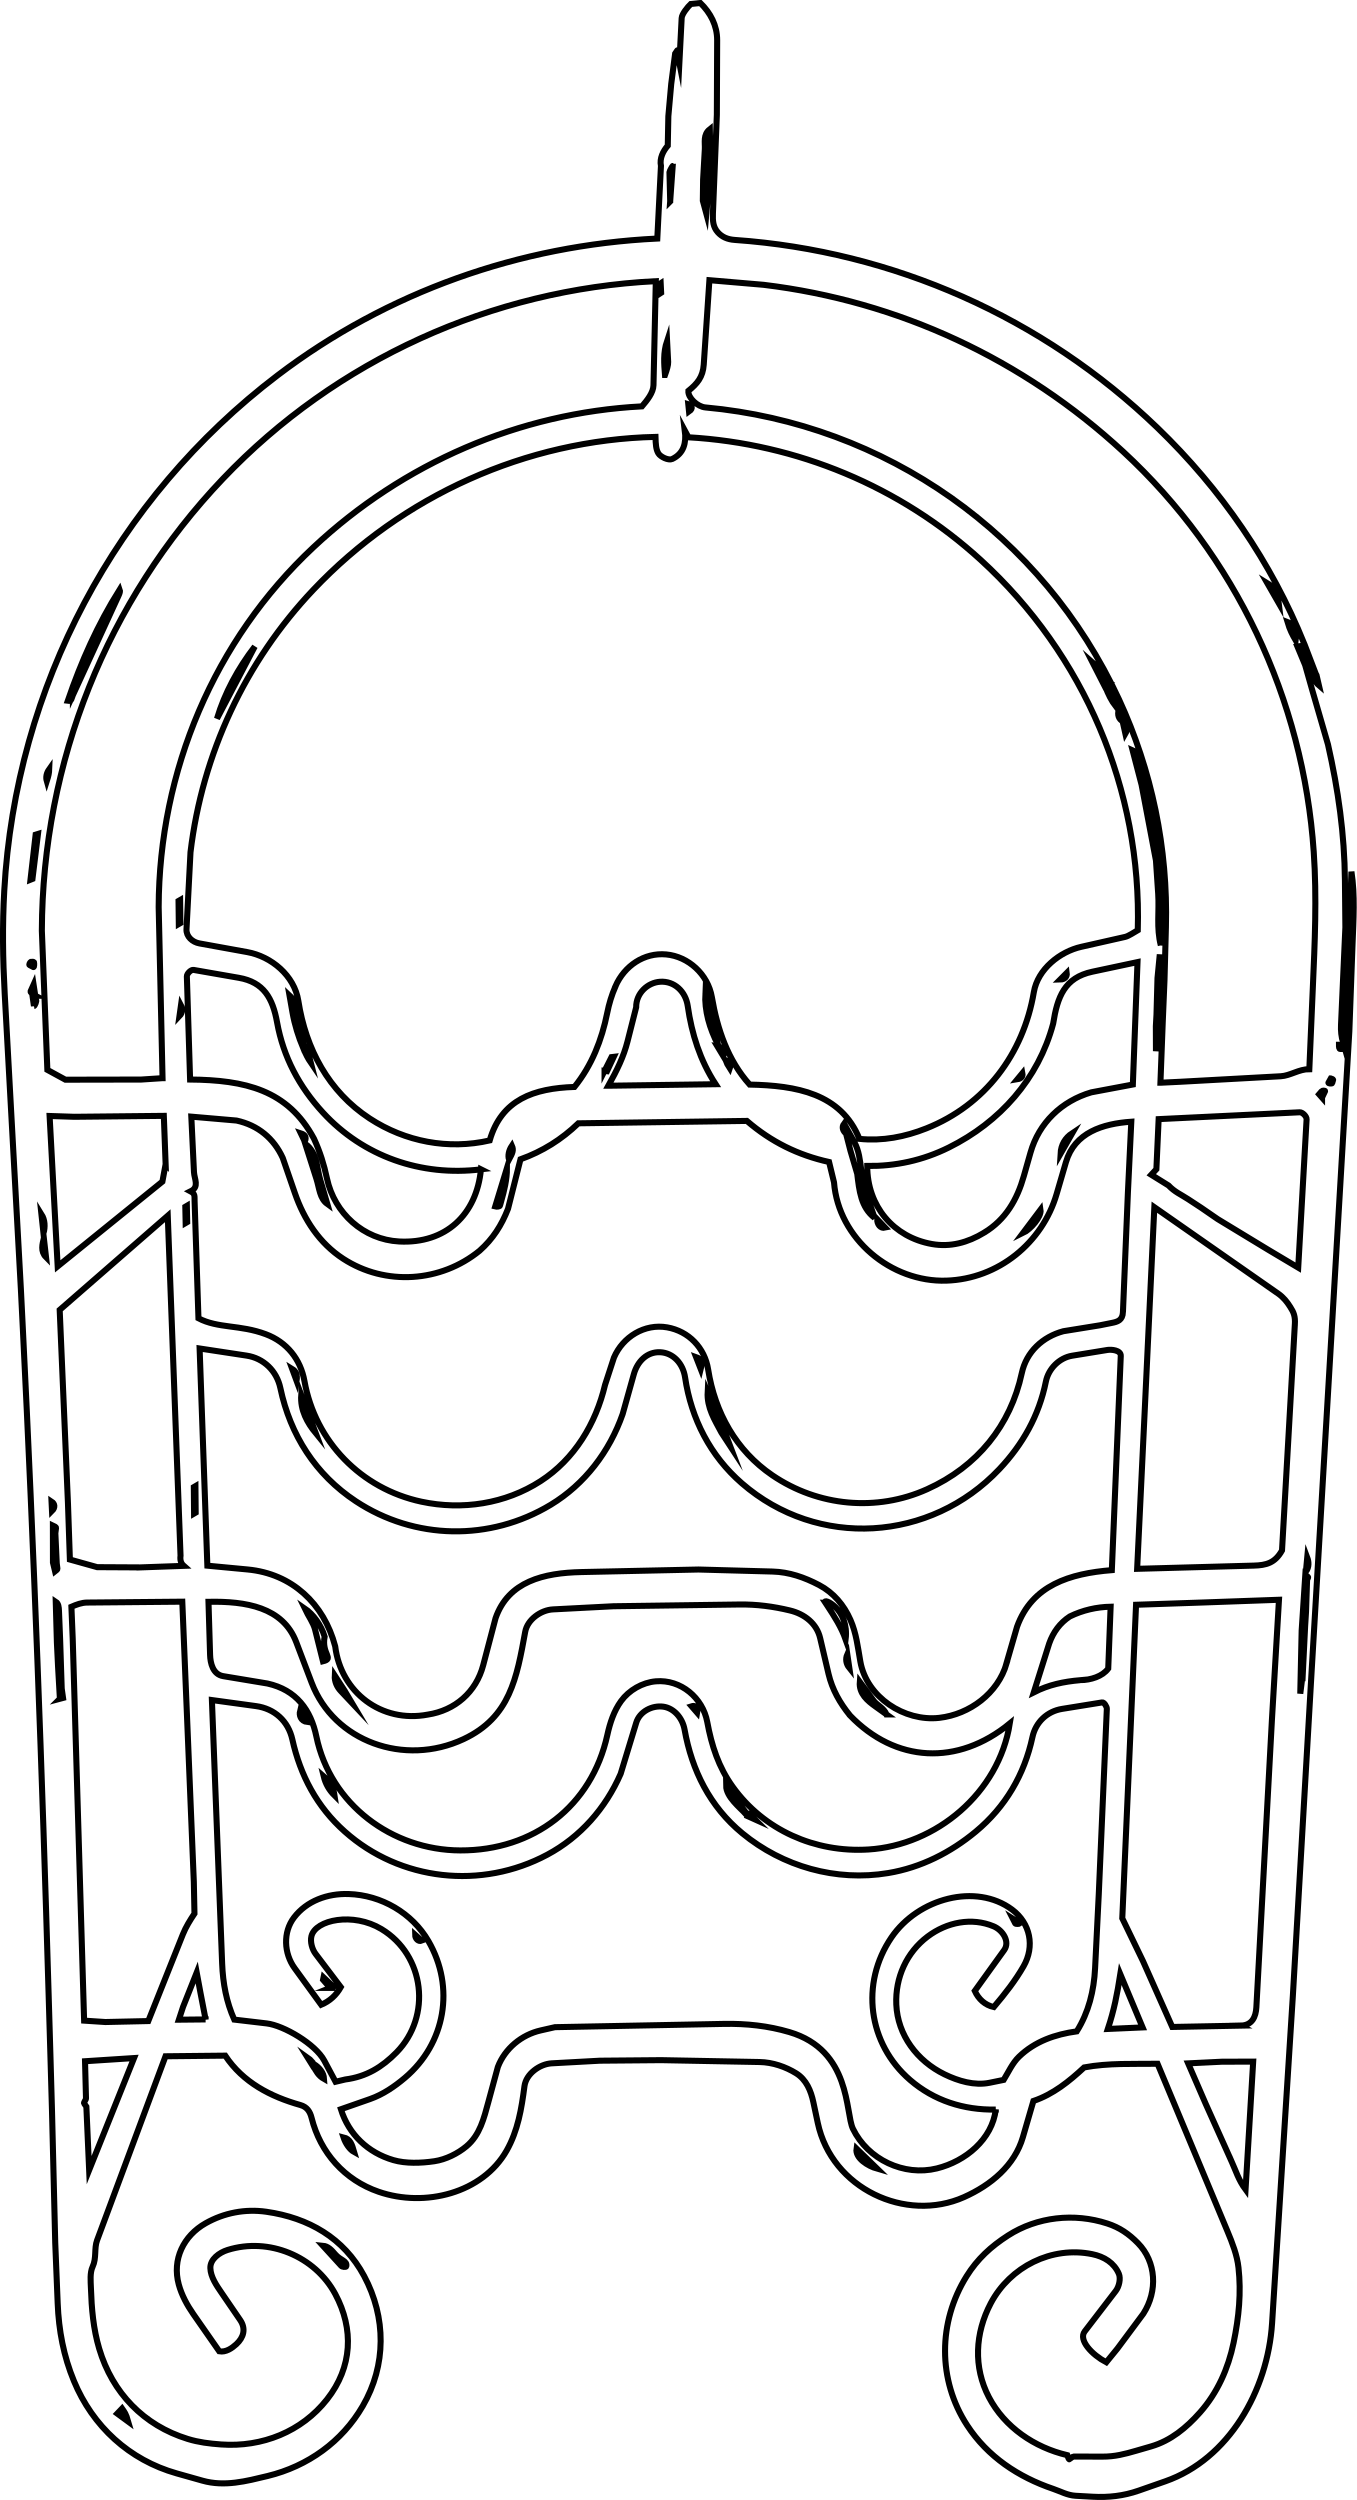
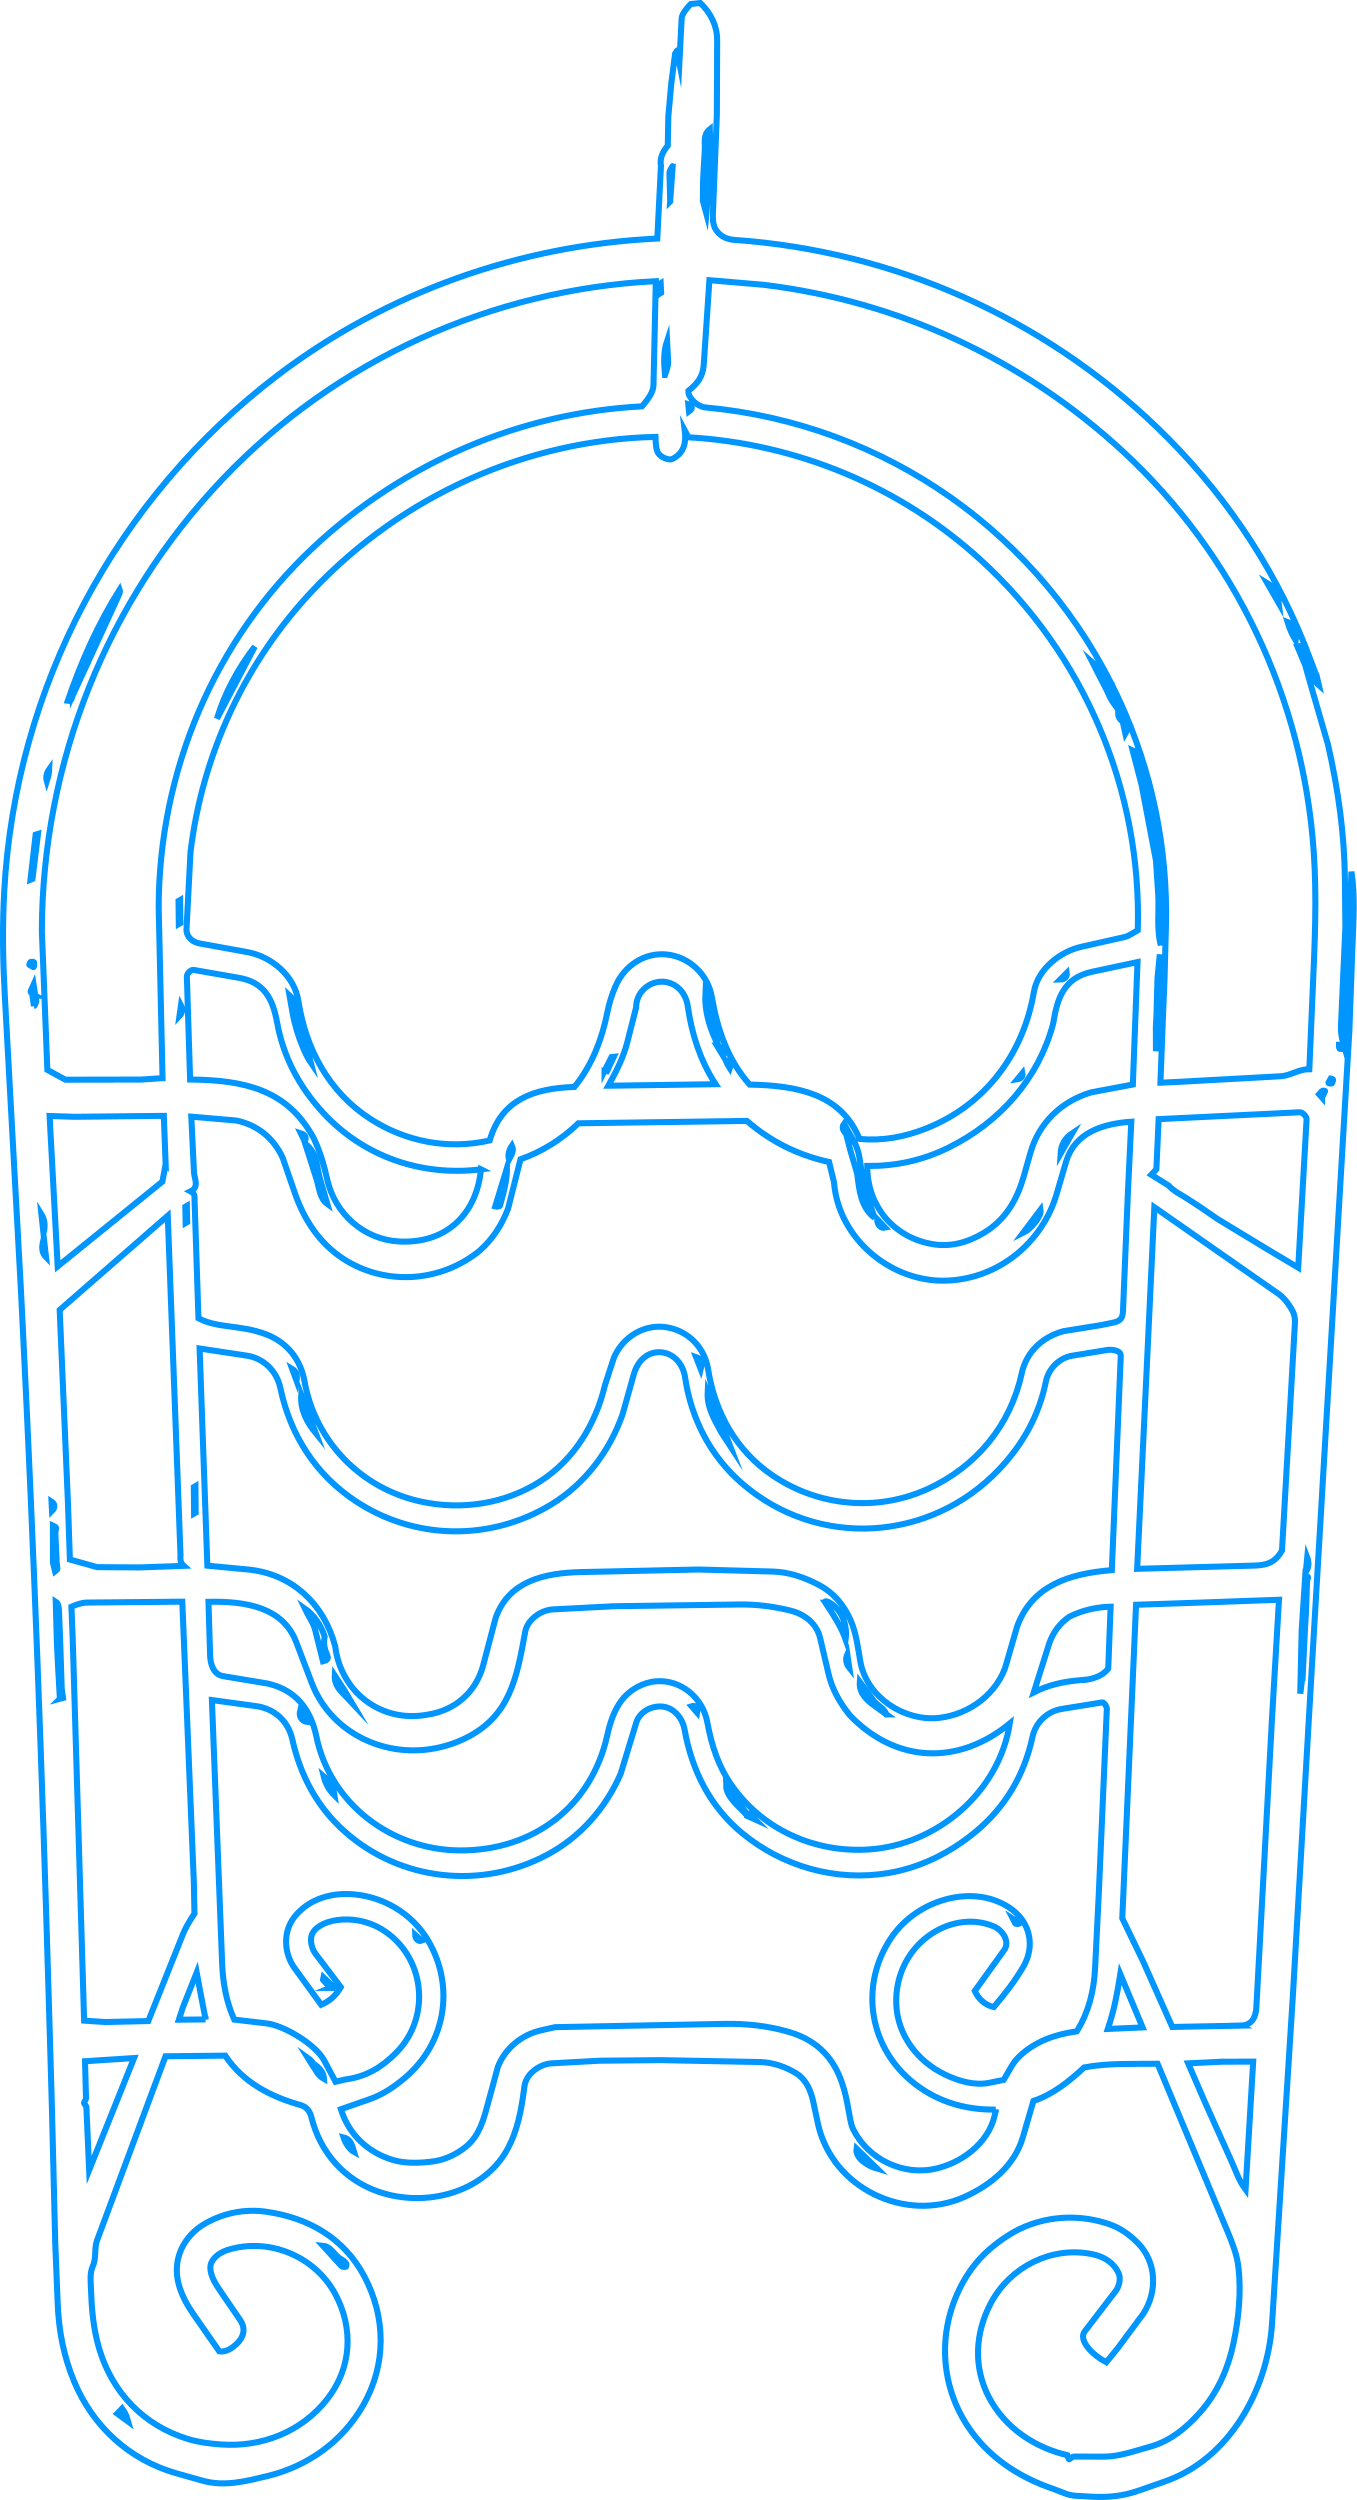
<svg xmlns="http://www.w3.org/2000/svg" id="Layer_1" data-name="Layer 1" viewBox="0 0 448.06 825.62">
  <defs>
    <style>
      .cls-1 {
        fill: none;
-         stroke: #000;
+         stroke: #0095ff;
        stroke-miterlimit: 10;
        stroke-width: 2px;
      }
    </style>
  </defs>
-   <path class="cls-1" d="M429.96,213.3l-1.49.2,2.55,6.13,2.3,8.12,5.24,18.1c3.39,14.93,5.46,29.65,5.6,44.85l.15,15.57-1.44,32.13c-.09,2.05.06,3.88.75,6.21l1.1-10.01.45-14.12,1.14-32.61c1.21,7.81.66,15.84.36,23.96l-1.06,28.79-12.55,213.02-6.1,105.52-6.86,108.08c-1.41,22.2-14.29,44.88-35.26,52.21l-8.87,3.1c-4.92,1.72-9.99,2.28-15.11,1.99l-5.69-.32c-2.65-.15-4.86-1.42-7.32-2.26-11.53-3.91-21.69-10.64-28.43-20.97-9.81-15.03-9.64-34.15-.2-49.28,3.56-5.7,7.99-9.78,13.68-13.44,9.64-6.2,21.88-7.52,32.81-3.95,4.07,1.33,7.08,3.41,10.08,6.46,6.1,6.19,6.59,15.84,1.8,23.31l-8.56,11.52-3.69,4.53c-4.71-2.48-9.29-7.35-7.11-10.2l10.25-13.36c1.1-1.43,1.69-4.09,1.02-5.66-1.55-3.64-4.86-5.68-8.76-6.48-13.42-2.77-27.16,4.12-33.55,16.23-5.18,9.83-5.79,21.1-.6,31.01s15.05,16.6,25.88,19.14c.15.44.53,1.53.7,1.35s1.13-.9,1.38-.9l9.52.03c4.13.01,7.37-.85,11.15-1.95l4.94-1.43c6.47-1.88,11.65-6.16,16.14-11.22,5.73-6.46,9.31-14.43,11.09-23.01s2.53-16.56,1.62-24.79c-.46-4.18-2.03-8.16-3.65-12.04l-23.08-55.3c-7.9.11-16.23-.3-24.23,1.2-4.95,4.6-10.25,8.88-16.77,11.09l-3.47,11.93c-2.72,9.36-10.56,15.85-19.46,19.82-19.22,8.56-43.67-2.83-48.28-24.49l-1.47-6.91c-.79-3.69-2.29-7.41-5.71-9.52s-7.72-3.62-12.01-3.7l-32.54-.62-20.21.18-15.92.87c-3.89.21-8.46,3.39-9.01,7.57-.97,7.45-2.15,14.66-5.89,21.26-7.94,14-26.93,18.88-42.26,13.59-11.25-3.88-19.28-12.9-22.15-24.41-.52-2.08-1.51-3.62-3.71-4.24-9.78-2.75-18.95-7.46-24.81-16.31l-19.72.21-22.6,60.77c-1.01,2.72-.13,5.86-1.47,8.72-.94,2-.64,4.83-.57,6.96.23,6.97.79,13.53,2.74,20.11,4.33,14.58,14.73,25.35,29.22,29.81,3.63,1.12,7.1,1.54,11.06,1.83,13.54.97,26.59-4.24,34.97-14.9s8.92-23.2,2.71-34.78c-6.71-12.51-21.95-18.82-35.57-14.55-2.71.85-5.76,3.03-5.68,5.98s2.09,5.81,3.68,8.14l6.16,9.01c1.99,2.91,1.14,5.79-1.28,8.01-1.43,1.31-3.44,2.71-5.61,2.33l-8.58-12.31c-2.06-2.95-3.86-6.3-4.8-9.75-2.27-8.3,1.58-16.12,8.88-20.24,6.1-3.45,13.05-4.79,20.05-3.79,13.95,2,25.56,8.67,32.27,21.19,7.33,13.68,7.4,29.49-.45,42.98-6.85,11.78-18.13,19.86-31.39,23.09-7.13,1.73-14.24,3.6-21.52,1.55l-8.51-2.4c-15.66-4.42-27.77-15.54-33.96-30.53-3.41-8.24-5-16.65-5.36-25.62l-.81-20-1.07-43.59-.53-18.64-.58-19.76c-2.15-73.52-4.86-146.69-8.53-220.16l-.64-12.89-5.34-97.5c-.64-11.71-.78-22.56-.14-34.03,3.73-67.24,36.73-129.48,90.3-170.19,36.13-27.46,79.86-42.97,125.36-45.15l.78-15.52.43-8.46c-.51-2.52.7-4.89,2.25-6.7l.19-9.71.95-10.66,1.29-10.03c.3-.44,1-1.46.62-.92l.78,4.03.76-14.84c.07-1.36,2.04-3.74,3-4.65l3.17-.33c3.33,3.24,5.57,7.42,5.55,12.34l-.1,24.57-1.3,32.61c-.1,2.47.07,4.47,1.6,6.19,1.36,1.53,3.15,2.37,5.65,2.54,52.27,3.67,101.67,25.56,139.47,61.96,21.03,20.25,37.77,44.55,48.55,71.38,0,0,.05.11.11.25l3.71,9.69.25.46.78,3.35c-1.18-1.01-1.24-1.68-1.47-2.79l-.1-.43c-1.87-2.94-3.24-6.18-3.96-9.61l-.08-.24ZM232.11,66.29l1.18,4.36c.88-9.24,1.39-18.32,1.14-27.99-2.31,1.84-1.54,4.38-1.66,6.61l-.57,10.06-.09,6.96ZM221.32,66.53l.84-11.71c-.07-.02-1.01,1.59-1.07,2.02l.24,9.68ZM383.24,357.57l6.77-.33,32.96-1.81c3.11-.17,6.05-2.37,9.43-2.34l1.15-26.69c.66-15.19,1.35-29.89.31-45.06-3.44-50.49-25.85-97.93-62.94-132.19-32.98-30.47-74.11-49.7-118.74-55.09l-17.9-1.53-1.46,21.79-.41,6.1c-.28,4.11-2.14,6.29-5.08,8.67-.15,2.33,3.06,5.23,5.59,5.46,59.57,5.44,111.38,41.92,136.64,96.46,10.82,23.37,16.19,49.18,15.48,75.16l-.47,17.48-.58,13.98-.76,19.94ZM53.68,356.06l-1.28-56.51c.14-44.95,18.31-88.1,51.1-118.8,29.66-27.77,67.92-44.45,108.51-46.55,1.7-2.01,3.74-4.48,3.8-6.99l.77-34.36c-54.19,2.7-105.63,26.05-142.95,65.25-38.37,40.31-59.6,93.56-59.81,149.26l1.82,45.96,5.96,3.25,25.04-.05,7.03-.46ZM217.86,96.99l.48-.31-.15-3.12-.48.31.15,3.12ZM219.62,123.84c.62-1.72,1.09-3.36,1.04-4.28l-.36-7.02c-1.33,4.02-.97,7.64-.69,11.3ZM227.55,135.91c1.64-1.14.73-2.19-.25-2.46l.25,2.46ZM203.27,325.67c2.96-6.71,9.44-11.14,16.74-10.47s13.78,6.54,15.08,14.11c1.82,10.63,5.28,20.8,12.48,28.87,15.32.31,30.18,2.87,36.25,17.93,7.64.78,15.03-.65,22.12-3.47,19.37-7.7,32.03-24.56,35.48-44.97,1.29-7.65,8.66-13.4,15.65-14.98l14.5-3.28c1.12-.25,2.97-1.52,4.18-2.21,1.33-46.42-17.66-91.02-51.88-122.29-26.55-24.26-60.69-38.42-96.52-40.5l-1.18-2.2c.51,4.07-.33,7.53-4.16,9.37-1.24.59-3.9-.7-4.59-1.86-.78-1.31-.88-2.98-.95-5.44-42.72,1-83.57,19.42-112.99,50.49-22.49,23.75-36.68,54.2-40.57,86.68l-1.32,25.41c-.13,2.44,1.95,4.28,4.28,4.7l15.8,2.87c7.89,1.43,15.56,7.71,16.87,16.17,2.44,15.76,10,29.91,23.54,38.77,11.79,7.71,25.99,10.39,39.64,7.26,3.9-13.55,14.58-17.22,27.99-17.67,5.73-7.11,9.02-15.47,10.82-24.43.59-2.97,1.45-5.88,2.75-8.85ZM422.34,199.24c-.33-2.84-1.67-5.42-3.86-6.73l3.86,6.73ZM24.08,229.53l15.07-32.81c.38-.83.61-1.49.39-2.07-7.32,11.67-12.74,23.88-17.16,36.8,1.38.21,1.17-.78,1.7-1.93ZM427.91,211.5c.33-2.58-.42-5.22-2.72-6.09.75,2.54,1.65,4.26,2.72,6.09ZM71.66,237.33l12.49-23.82c-5.52,7.15-10.02,15.45-12.49,23.82ZM365.32,226.26c-1.24-2.61-2.16-5.54-4.58-7.62l4.09,8,.5-.38ZM365.65,226.53l-.55.41c.83,2.17,1.89,4.42,3.5,6.54-.32-2.79-1.7-4.97-2.95-6.95ZM370.9,238.29l-1.42-3.95c-.54,1.76-.02,3.21,1.42,3.95ZM371.66,242.32c.68-1.16.61-2.74-.77-3.45l.77,3.45ZM383.36,312.22c.94-9.27.37-17.72-.35-26.53-.84-11.51-3.09-22.51-7.04-33.36-.58-1.59.07-3.64-1.93-4.54l2.97,11.41,4.74,24.97.74,10.99c.39,5.76-.62,11.28.87,17.05ZM15.45,257.97c.58-1.82.76-2.69.81-3.96-.92,1.3-1.18,2.66-.81,3.96ZM10.07,290.52l.65-.26,1.82-14.85-.77.24-1.7,14.87ZM59.05,305.15l.52-.3-.09-7.61-.52.3.09,7.61ZM381.75,347.15l.74-7.31.49-11.4.04-13.26-.76,7.85-.33,12.01-.21,3.87.03,8.23ZM10.24,317.63c-.3.11-.75.93-.47,1.08l1.27.67c.28.15.28-1.26.19-1.57-.06-.2-.79-.25-.99-.18ZM325.03,407.07c7.09-4.29,10.89-10.93,13.09-18.68l2.2-7.75c2.79-9.84,10.27-17.01,20.08-19.9l13.72-2.58,1.54-40.43-14.89,3.17c-9.24,1.97-11.57,8.32-12.97,17.17-4.88,18.27-17.61,32.52-34.45,40.89-8.61,4.28-17.7,6.21-26.95,6.1-.01,13.31,8.71,23.53,21.37,25.78,6.05,1.07,11.78-.44,17.26-3.76ZM158.85,386.18c-19.8,2.42-38.89-4.29-52.19-18.75-7.84-8.52-13.09-18.35-15.16-29.81-1.45-8-4.41-13.27-12.63-14.7l-14.95-2.61c-.84-.15-2.24,1.23-2.21,2.17l1.07,34.03c18.07.18,32.25,3.35,40.92,19.56,1.97,4.27,3.29,8.48,4.29,13.16,2.44,11.44,12.1,20.15,23.82,20.77,15.42.81,25.61-8.9,27.02-23.83ZM350.11,323.5c1.61-.03,2.34-1.04,2.18-2.19l-2.18,2.19ZM200.92,358.56l35.41-.5c-5.16-7.95-7.88-16.58-9.2-25.79-.7-4.91-4.49-8.34-9.1-8.05-4.16.26-7.98,3.8-7.94,8.44l-2.86,11.29c-1.28,5.03-3.46,9.49-6.32,14.61ZM11.65,328.86l-.56-3.69-.97,2.17c-.17.39.69,1.08,1.54,1.52ZM237.12,345.05l-4.19-17.16c-.29,6.01,1.37,11.63,4.19,17.16ZM100.43,345.8l-2.78-11.55c-.51-2.1-.42-4.09-2.05-5.57l.99,5.65c.73,4.14,1.99,8.12,3.52,11.77l.32-.3ZM11.21,332.25c.28-.05,1-1.75.69-2.01l-1.11-.95.42,2.97ZM59.27,335.57c1.12-1.16,1-2.61.5-3.56l-.5,3.56ZM442.19,345.04c0,.81.05,1.39.42,1.39h1.03c.27,0,.41-1.36.14-1.37l-1.58-.02ZM238.93,348.89c.36-1.54-.54-3.24-2.07-3.44l2.07,3.44ZM100.86,346.07l-.55.39c.59,1.52,1.4,3.13,2.39,4.57-.55-2.19-1.2-3.59-1.84-4.96ZM199.65,353.65l.82.11,2.22-4.74-.74.09-2.3,4.55ZM241.03,352.85c.36-.98-.27-2.23-1.46-2.81.35.93.8,1.8,1.46,2.81ZM335.99,356.42c1.32-.21,1.86-.98,1.66-2.01l-1.66,2.01ZM439.5,356.15l-.79,1.42c-.14.25,1.16.39,1.24.12l.31-1.07c.05-.17-.55-.43-.75-.47ZM436.6,362.47l.99-2.09c.13-.27-.88-.26-1.07-.03l-.89,1.03.97,1.1ZM402.12,402.59l13.9,8.44,3.02,1.83,9.69,5.77,2.77-48.97c.05-.95-1.34-2.38-2.28-2.33l-46.58,2.26-.75,16.54-1.69,1.83,5.7,3.54c2.06,2.16,4,2.91,6.5,4.54l4.27,2.8,5.45,3.75ZM54.7,384.53l-.6-16.02-29.58.31-8.14-.27,2.67,49.66,34.58-27.99,1.06-5.7ZM370.85,433.26l1.64-39.48,1.12-23.34c-9.43.66-18.72,3.55-21.59,13.37l-3.07,10.51c-4.7,16.1-19.26,28.04-36.39,28.61-18.2.61-35.65-13.76-37.13-32.46l-1.63-6.72c-10.27-2.28-19.11-6.64-27.15-13.57l-55.65.79c-5.55,5.34-11.82,9.27-19.11,11.89l-4.12,16.35c-2.13,5.44-4.97,9.92-9.38,13.84-12.8,10.44-31.08,11.74-45.06,2.64-7.85-5.11-12.93-12.92-15.94-21.65l-4.01-11.63c-2.99-6.51-8.18-10.8-15.26-12.35l-14.94-1.29.88,18.33c.11,2.26,1.86,4.89-1.12,6.34,1.55.81,1.27,1.59,1.32,3.16l1.28,38.76c6.46,3.4,13.74,2.07,22.24,5.26,6.94,2.6,11.47,8.22,12.77,15.5,3.56,19.93,18.69,35.54,38.62,39.81,13.44,2.88,27.71.72,39.33-6.78,11.26-7.27,18.28-19.03,21.32-31.81l2.94-9.01c2.93-6.84,10.12-11.28,17.57-9.97,7.1,1.25,12.41,6.75,13.54,13.94,2.22,14.16,9.24,26.77,21.18,34.9,15.15,10.31,34.46,12.12,51.11,4.62s27.58-21.11,31.28-38.33c1.52-7.06,6.89-12.01,13.73-13.86l12.12-1.96,3.89-.78c1.83-.36,3.56-.82,3.68-3.62ZM288.84,402.21l-1.71-4.98c-3.55-7.12-1.95-14.59-4.99-20.04l-3.4-6.09c-.89,1.19-.27,2.51.66,3.26l1.46,5.69,2.24,7.6c.68,5.54,1.19,11.05,5.75,14.57ZM100.67,377.04c.67-1.67-.01-2.33-1.33-2.76l1.33,2.76ZM350.24,381.01l3.9-6.82c-2.38,1.57-3.74,3.88-3.9,6.82ZM108.1,397.62l-2.34-7.98c-1.2-4.07-.92-8.95-4.96-11.93l3.7,11.6c.98,3.06,1.05,6.47,3.6,8.31ZM168.1,382.98c1.27-2.37,1.56-3.2.95-4.61-1.07,1.6-1.35,3.34-.95,4.61ZM165.5,396.79c1.04-3.73,1.91-7.15,1.93-11.09l-3.89,12.75c.39.11,1.48.03,1.57-.29l.38-1.37ZM61.31,403.9l.51-.3-.11-5.37-.51.3.11,5.37ZM427.63,437.37c.15-2.61-.36-3.97-1.51-5.72-1.05-1.68-2.27-3.23-4.04-4.46l-40.86-28.52-3.16,66.79-2.52,52.64,38.5-1.06c4.12-.11,7.03-.84,9.34-5.01l4.24-74.65ZM343.64,399.48l-5.83,7.75c2.51-1.2,6.21-5.41,5.83-7.75ZM14.36,407.31c.59-2.14.53-4.4-.68-6.33l.68,6.33ZM46.07,517.64l14.62-.52c-.88-.77-1.28-1.79-1.07-3.37l-4.22-112.26-35.69,31.11,2.73,63.78.64,18.65,9.01,2.52,13.98.08ZM292.34,405.44l-2.66-2.8c-.01,1.7,1.08,3.17,2.66,2.8ZM15.2,415.19l-.72-6.3c-.45,1.94-1.2,4.36.72,6.3ZM332.37,549.36l3.51-12.14c4.98-13.76,17.42-17.56,31.3-18.69l2.95-70.73c.08-1.95-3.13-2.18-4.4-1.98l-11.64,1.9c-4.27.7-7.83,4.3-8.69,8.55-2.28,11.28-7.69,20.77-15.35,28.89-22.75,24.08-59.97,26.49-85.08,4.67-10.34-8.99-16.69-21.23-18.72-34.92-.68-4.6-3.9-8.14-8.23-8.34s-7.5,3.01-8.69,7.23l-3.7,13.19c-4.32,12.37-12.52,23.16-23.74,29.95-20.08,12.14-44.98,11.65-64.38-1.16-13.32-8.8-21.65-21.89-24.92-37.37-1.2-5.69-5.53-9.87-11.15-10.72l-15.52-2.36,2.56,71.73,13.33,1.26c14.57,1.38,25.17,11.25,28.89,25.39,1.88,15.19,15.28,25.44,30.59,22.53,8.93-1.36,15.94-7.37,18.29-16.32l4.08-15.52c4.24-12.2,15.94-14.96,28.36-15.23l38.64-.84,24.5.67c5.44.15,10.49,1.91,15.31,4.44s8.25,6.65,10.39,11.52c1.94,4.44,2.41,8.89,3.26,13.73,2.07,11.82,14.57,19.95,26.12,18.62,9.96-1.15,19.32-8.08,22.17-17.94ZM231.42,452.13c.53-2.08.18-3.4-1.55-3.98l1.55,3.98ZM97.95,456.03c.3-2.03-.18-3.17-1.46-3.95l1.46,3.95ZM241.11,477.5l-1.87-4.92-5.54-12.91c-.28,5.27,2.34,9.25,4.54,13.44l2.87,4.39ZM104.27,473.29l-4.79-12.64c-.37,5.13,2.05,9.28,4.79,12.64ZM64.09,499.85l.53-.31-.08-8.74-.53.31.08,8.74ZM17.17,499c1.11-1.1,1-2.37-.15-3.12l.15,3.12ZM18.74,516.31l-.46-9.97.22-1.74c.04-.3-.57-.59-1.03-.8l.02,12.23.69,2.89c.33-.26.81-.56.78-.85l-.22-1.76ZM431.27,519.07c1.14-1.58.95-3.37.44-4.72l-.44,4.72ZM430.24,552.81l.78-15.87.29-4.63.35-10.49c0-.25.47-.86.3-1.02l-.88-.77-.55,8.4-.66,10.09-.46,20.81.82-6.53ZM409.75,668.95c3.76-.07,4.99-2.9,5.16-6.05l5.15-95.12,2.32-39.46-24.56.88-22.64.77-4.55,103.55,6.84,14.14,9.67,21.74,22.63-.44ZM19.77,561.02l1.05-.28-.44-3.09-.53-16.29-.38-9.43c-.05-1.16-.14-2.37-1.06-2.97l.38,13.52.38,7.83.61,10.7ZM48.97,667.45l11.42-28.63c.98-2.44,2.41-4.73,3.83-6.86l-.21-10.48-3.81-92.53-31.45.29c-1.78.02-3.48.66-5.17,1.39l.43,10.48,3.77,126.2,7.02.46,14.17-.32ZM280.68,566.49c-3.31-4.07-5.85-8.54-7.06-13.69l-2.77-11.82c-1.14-4.85-5.17-7.97-9.99-9.13-5.43-1.31-10.96-2.05-16.72-1.97l-41.55.58-19.99,1.04c-3.98.21-8.41,3.36-9.15,7.39-2.8,15.21-4.96,28.23-20.36,35.45-19.55,9.17-42.79.78-50.16-18.61l-5.09-13.4c-4.42-11.65-16.76-13.57-28.99-13.34l.53,17.54c.08,2.71.91,6.45,4.36,7.02l14.6,2.43c9.51,2.11,14.34,8.75,16.14,17.49,4.62,22.36,24.96,37.55,47.53,37.63,24.18.08,43.37-14.56,48.56-38.12.87-3.96,2.16-7.93,4.54-11.21,2.58-3.56,7.02-6.15,11.51-6.52,8.23-.68,15.47,5.44,16.95,13.44,1.44,7.79,3.71,14.87,8.45,21.45,10.22,14.19,27.08,21.75,44.79,20.65,22.37-1.39,43.03-18.67,46.68-41.62-17.27,14.14-37.79,12.95-52.81-2.67ZM272.58,529.29l.63.96c2.38,3.64,4.61,7.1,6.06,11.17,1.27-10.3-7.91-14.01-6.68-12.13ZM356.73,554.88c3.49-.05,7.35-1.23,9.26-3.84l.79-20.43c-4.67.11-9.15,1.12-13.47,3.22-3.27,2.14-5.48,5.17-6.81,8.91l-5.09,16.15c5.03-2.54,9.79-3.52,15.33-4.02ZM107.21,540.49c-1.11-3.78-3.8-7.43-6.6-9.34,1.21,2.55,2.88,4.77,3.44,7.01l2.61,10.48c3.84-.93-.54-2.38.55-8.15ZM280.49,550.84l-.67-4.51c-.67,1.56-.4,3.18.67,4.51ZM113.8,558.33l-3.25-5c-.11,2.02.76,3.82,1.97,5.11l3.67,3.91-2.39-4.01ZM292.77,566.19c-.85-2.18-3.15-3.03-4.3-4.6l-4.53-6.16c-.31,3.96,2.62,6.31,5.2,8.15l3.64,2.61ZM328.86,696.68c-10.64.2-20.41-2.97-28.29-9.76-13.9-11.98-16.54-31.88-6.16-47.1,8.82-12.93,27.93-18.07,39.82-9.19,6.08,4.54,7.54,12.18,3.81,18.71-2.75,4.8-6.09,9.05-9.84,13.49-2.94-.66-5.06-2.66-6.28-5.33l9.71-13.49c2-2.78-.5-6.59-3.48-7.84-7.22-3.03-15.44-1.41-21.81,3.38-6.91,5.2-10.72,13.54-10.34,22.42.44,10.14,6.9,18.67,15.92,23.07,4.56,2.22,9.9,3.81,14.88,2.79l4.66-.95c1.51-2.47,2.92-5.59,5.06-7.65,5.25-5.07,11.92-7.38,19.08-8.38,3.93-6.3,5.68-13.39,6.05-20.84l1.22-24.55,2.66-61.14c.03-.68-.91-2.2-1.54-2.1l-13.25,2.14c-4.9.79-8.72,4.37-9.78,9.33-2.65,12.32-8.88,23.04-18.74,31.21-8.29,6.87-18.05,11.86-28.89,13.67-17.25,2.88-34.83-2.14-48.18-13.13-10.73-8.83-16.66-20.8-19.07-34.23-.71-3.96-3.59-7.1-7-7.58-3.66-.51-7.82,1.54-8.97,5.3l-5.14,16.87c-4.97,11.37-13.28,20.85-24.23,26.71-21.76,11.65-48.57,8.69-66.88-7.64-9.21-8.2-14.68-18.56-17.31-30.4-1.36-6.14-5.94-10.2-11.98-11.03l-14.59-2,3.38,86.99c.26,6.67,1.42,12.74,4,18.54l10.71,1.26c5.61.66,16.09,6.8,19.03,12.3l3.72,6.97,3.22-.76c6.91-.89,12.16-4.08,16.95-8.98,11.63-11.9,9.33-32.04-5.02-40.69-9.32-5.62-21.77-3.13-23.12,2.35-.46,1.88.24,4.34,1.37,5.84l8.33,10.99c-1.52,2.67-3.66,4.63-6.48,5.82l-8.77-12.08c-3.54-4.88-3.9-11.88-.21-16.73,4.19-5.5,11.03-7.99,18.06-7.76,10.81.35,20.96,6.29,26.32,15.52,8.88,15.3,5.61,33.9-7.77,45.19-3.41,2.88-7.23,5.49-11.46,6.98l-9.66,3.38c2.63,8.38,8.93,14.34,17.33,16.8,4.07,1.19,9.14,1.02,13.54.37,3.78-.55,7.77-2.56,10.59-4.92,4.48-3.74,5.79-9.32,7.25-14.68l3.13-11.54c2.33-6.08,7.81-10.62,14.15-12.06l4.71-1.07,55.73-1.08c7.49-.15,14.68.64,21.67,2.7,20.46,6.03,18.44,26.64,21,31.93,4.93,10.19,16.89,15.77,27.7,13.1,9.53-2.35,18.3-9.66,19.48-19.49ZM230.26,565.64c.41-2.13-.96-2.46-1.87-2.16l1.87,2.16ZM101.58,568.73l-2.49-3.65c-.33,1.28.14,3.36,2.49,3.65ZM110.49,592.97c-.35-2.44-1.47-4.54-3.6-6.37.61,2.5,1.78,4.56,3.6,6.37ZM246.5,598.83l-6.7-9.11c.03,3.73,4.54,7.18,6.51,9.37l.18-.26ZM247.37,598.95l-.39.86,2.31,1.04-1.91-1.9ZM336.9,635.17l-2.41-1.52.78,1.53c.17.33,1.4.21,1.63,0ZM139.28,640.91l-2.19-1.96c.02,1.38,1.14,2.38,2.19,1.96ZM67.9,666.92l-1.71-8.87-1.23-6.63-4.52,11.38-1.37,4.2,8.83-.09ZM377.34,669.55l-7.36-17.58c-1.07,6.76-2.01,11.71-4.12,18.09l11.48-.51ZM109.03,656.51l1.05-.42-3.23-3.06-.16.78,2.35,2.7ZM28.52,695.72l.92,20.95,14.83-37-16.19,1.05.32,12.27c.01.43-.82,1.36-.62,1.65l.74,1.08ZM103.17,681.01c-.43-.52-1.24-1.31-1.63-1.58l1.34,2.15.29-.56ZM406.61,713.52c1.54,3.43,2.39,6.39,4.73,9.57l2.52-42.25-10.42.04-11.06.54,5.81,13.4,8.41,18.71ZM103.74,681.7l-.37.42c.97,1.85,1.78,3.4,3.66,4.46-.12-2.13-1.65-3.83-3.29-4.88ZM116.96,710.71c-.74-2.53-1.27-4.33-3.53-4.86.71,2.16,2.15,4.11,3.53,4.86ZM289.7,716.22l-6.84-6.64c-.48,3.18,3.81,5.78,6.84,6.64ZM110.67,744.44c-1.16-1.37-2.32-2.64-4.05-2.8l6.08,6.67c.3.33,1.56.51,1.65.13.43-1.84-1.92-1.92-3.68-4ZM42.35,799.74c-.76-2.66-1.23-3.15-2.04-4.32l-1.58,1.66,3.62,2.66Z" />
+   <path class="cls-1" d="M429.96,213.3l-1.49.2,2.55,6.13,2.3,8.12,5.24,18.1c3.39,14.93,5.46,29.65,5.6,44.85l.15,15.57-1.44,32.13c-.09,2.05.06,3.88.75,6.21l1.1-10.01.45-14.12,1.14-32.61c1.21,7.81.66,15.84.36,23.96l-1.06,28.79-12.55,213.02-6.1,105.52-6.86,108.08c-1.41,22.2-14.29,44.88-35.26,52.21l-8.87,3.1c-4.92,1.72-9.99,2.28-15.11,1.99l-5.69-.32c-2.65-.15-4.86-1.42-7.32-2.26-11.53-3.91-21.69-10.64-28.43-20.97-9.81-15.03-9.64-34.15-.2-49.28,3.56-5.7,7.99-9.78,13.68-13.44,9.64-6.2,21.88-7.52,32.81-3.95,4.07,1.33,7.08,3.41,10.08,6.46,6.1,6.19,6.59,15.84,1.8,23.31l-8.56,11.52-3.69,4.53c-4.71-2.48-9.29-7.35-7.11-10.2l10.25-13.36c1.1-1.43,1.69-4.09,1.02-5.66-1.55-3.64-4.86-5.68-8.76-6.48-13.42-2.77-27.16,4.12-33.55,16.23-5.18,9.83-5.79,21.1-.6,31.01,5.29,10.11,15.05,16.6,25.88,19.14.15.44.53,1.53.7,1.35s1.13-.9,1.38-.9l9.52.03c4.13.01,7.37-.85,11.15-1.95l4.94-1.43c6.47-1.88,11.65-6.16,16.14-11.22,5.73-6.46,9.31-14.43,11.09-23.01,1.69-8.18,2.53-16.56,1.62-24.79-.46-4.18-2.03-8.16-3.65-12.04l-23.08-55.3c-7.9.11-16.23-.3-24.23,1.2-4.95,4.6-10.25,8.88-16.77,11.09l-3.47,11.93c-2.72,9.36-10.56,15.85-19.46,19.82-19.22,8.56-43.67-2.83-48.28-24.49l-1.47-6.91c-.79-3.69-2.29-7.41-5.71-9.52s-7.72-3.62-12.01-3.7l-32.54-.62-20.21.18-15.92.87c-3.89.21-8.46,3.39-9.01,7.57-.97,7.45-2.15,14.66-5.89,21.26-7.94,14-26.93,18.88-42.26,13.59-11.25-3.88-19.28-12.9-22.15-24.41-.52-2.08-1.51-3.62-3.71-4.24-9.78-2.75-18.95-7.46-24.81-16.31l-19.72.21-22.6,60.77c-1.01,2.72-.13,5.86-1.47,8.72-.94,2-.64,4.83-.57,6.96.23,6.97.79,13.53,2.74,20.11,4.33,14.58,14.73,25.35,29.22,29.81,3.63,1.12,7.1,1.54,11.06,1.83,13.54.97,26.59-4.24,34.97-14.9,8.03-10.22,8.92-23.2,2.71-34.78-6.71-12.51-21.95-18.82-35.57-14.55-2.71.85-5.76,3.03-5.68,5.98s2.09,5.81,3.68,8.14l6.16,9.01c1.99,2.91,1.14,5.79-1.28,8.01-1.43,1.31-3.44,2.71-5.61,2.33l-8.58-12.31c-2.06-2.95-3.86-6.3-4.8-9.75-2.27-8.3,1.58-16.12,8.88-20.24,6.1-3.45,13.05-4.79,20.05-3.79,13.95,2,25.56,8.67,32.27,21.19,7.33,13.68,7.4,29.49-.45,42.98-6.85,11.78-18.13,19.86-31.39,23.09-7.13,1.73-14.24,3.6-21.52,1.55l-8.51-2.4c-15.66-4.42-27.77-15.54-33.96-30.53-3.41-8.24-5-16.65-5.36-25.62l-.81-20-1.07-43.59-.53-18.64-.58-19.76c-2.15-73.52-4.86-146.69-8.53-220.16l-.64-12.89-5.34-97.5c-.64-11.71-.78-22.56-.14-34.03,3.73-67.24,36.73-129.48,90.3-170.19,36.13-27.46,79.86-42.97,125.36-45.15l.78-15.52.43-8.46c-.51-2.52.7-4.89,2.25-6.7l.19-9.71.95-10.66,1.29-10.03c.3-.44,1-1.46.62-.92l.78,4.03.76-14.84c.07-1.36,2.04-3.74,3-4.65l3.17-.33c3.33,3.24,5.57,7.42,5.55,12.34l-.1,24.57-1.3,32.61c-.1,2.47.07,4.47,1.6,6.19,1.36,1.53,3.15,2.37,5.65,2.54,52.27,3.67,101.67,25.56,139.47,61.96,21.03,20.25,37.77,44.55,48.55,71.38,0,0,.05.11.11.25l3.71,9.69.25.46.78,3.35c-1.18-1.01-1.24-1.68-1.47-2.79l-.1-.43c-1.87-2.94-3.24-6.18-3.96-9.61l-.08-.24ZM232.11,66.29l1.18,4.36c.88-9.24,1.39-18.32,1.14-27.99-2.31,1.84-1.54,4.38-1.66,6.61l-.57,10.06-.09,6.96ZM221.32,66.53l.84-11.71c-.07-.02-1.01,1.59-1.07,2.02l.24,9.68ZM383.24,357.57l6.77-.33,32.96-1.81c3.11-.17,6.05-2.37,9.43-2.34l1.15-26.69c.66-15.19,1.35-29.89.31-45.06-3.44-50.49-25.85-97.93-62.94-132.19-32.98-30.47-74.11-49.7-118.74-55.09l-17.9-1.53-1.46,21.79-.41,6.1c-.28,4.11-2.14,6.29-5.08,8.67-.15,2.33,3.06,5.23,5.59,5.46,59.57,5.44,111.38,41.92,136.64,96.46,10.82,23.37,16.19,49.18,15.48,75.16l-.47,17.48-.58,13.98-.76,19.94ZM53.68,356.06l-1.28-56.51c.14-44.95,18.31-88.1,51.1-118.8,29.66-27.77,67.92-44.45,108.51-46.55,1.7-2.01,3.74-4.48,3.8-6.99l.77-34.36c-54.19,2.7-105.63,26.05-142.95,65.25-38.37,40.31-59.6,93.56-59.81,149.26l1.82,45.96,5.96,3.25,25.04-.05,7.03-.46ZM217.86,96.99l.48-.31-.15-3.12-.48.31.15,3.12ZM219.62,123.84c.62-1.72,1.09-3.36,1.04-4.28l-.36-7.02c-1.33,4.02-.97,7.64-.69,11.3ZM227.55,135.91c1.64-1.14.73-2.19-.25-2.46l.25,2.46ZM203.27,325.67c2.96-6.71,9.44-11.14,16.74-10.47,7.53.7,13.78,6.54,15.08,14.11,1.82,10.63,5.28,20.8,12.48,28.87,15.32.31,30.18,2.87,36.25,17.93,7.64.78,15.03-.65,22.12-3.47,19.37-7.7,32.03-24.56,35.48-44.97,1.29-7.65,8.66-13.4,15.65-14.98l14.5-3.28c1.12-.25,2.97-1.52,4.18-2.21,1.33-46.42-17.66-91.02-51.88-122.29-26.55-24.26-60.69-38.42-96.52-40.5l-1.18-2.2c.51,4.07-.33,7.53-4.16,9.37-1.24.59-3.9-.7-4.59-1.86-.78-1.31-.88-2.98-.95-5.44-42.72,1-83.57,19.42-112.99,50.49-22.49,23.75-36.68,54.2-40.57,86.68l-1.32,25.41c-.13,2.44,1.95,4.28,4.28,4.7l15.8,2.87c7.89,1.43,15.56,7.71,16.87,16.17,2.44,15.76,10,29.91,23.54,38.77,11.79,7.71,25.99,10.39,39.64,7.26,3.9-13.55,14.58-17.22,27.99-17.67,5.73-7.11,9.02-15.47,10.82-24.43.59-2.97,1.45-5.88,2.75-8.85ZM422.34,199.24c-.33-2.84-1.67-5.42-3.86-6.73l3.86,6.73ZM24.08,229.53l15.07-32.81c.38-.83.61-1.49.39-2.07-7.32,11.67-12.74,23.88-17.16,36.8,1.38.21,1.17-.78,1.7-1.93ZM427.91,211.5c.33-2.58-.42-5.22-2.72-6.09.75,2.54,1.65,4.26,2.72,6.09ZM71.66,237.33l12.49-23.82c-5.52,7.15-10.02,15.45-12.49,23.82ZM365.32,226.26c-1.24-2.61-2.16-5.54-4.58-7.62l4.09,8,.5-.38ZM365.65,226.53l-.55.41c.83,2.17,1.89,4.42,3.5,6.54-.32-2.79-1.7-4.97-2.95-6.95ZM370.9,238.29l-1.42-3.95c-.54,1.76-.02,3.21,1.42,3.95ZM371.66,242.32c.68-1.16.61-2.74-.77-3.45l.77,3.45ZM383.36,312.22c.94-9.27.37-17.72-.35-26.53-.84-11.51-3.09-22.51-7.04-33.36-.58-1.59.07-3.64-1.93-4.54l2.97,11.41,4.74,24.97.74,10.99c.39,5.76-.62,11.28.87,17.05ZM15.45,257.97c.58-1.82.76-2.69.81-3.96-.92,1.3-1.18,2.66-.81,3.96ZM10.07,290.52l.65-.26,1.82-14.85-.77.24-1.7,14.87ZM59.05,305.15l.52-.3-.09-7.61-.52.3.09,7.61ZM381.75,347.15l.74-7.31.49-11.4.04-13.26-.76,7.85-.33,12.01-.21,3.87.03,8.23ZM10.24,317.63c-.3.11-.75.93-.47,1.08l1.27.67c.28.15.28-1.26.19-1.57-.06-.2-.79-.25-.99-.18ZM325.03,407.07c7.09-4.29,10.89-10.93,13.09-18.68l2.2-7.75c2.79-9.84,10.27-17.01,20.08-19.9l13.72-2.58,1.54-40.43-14.89,3.17c-9.24,1.97-11.57,8.32-12.97,17.17-4.88,18.27-17.61,32.52-34.45,40.89-8.61,4.28-17.7,6.21-26.95,6.1-.01,13.31,8.71,23.53,21.37,25.78,6.05,1.07,11.78-.44,17.26-3.76ZM158.85,386.18c-19.8,2.42-38.89-4.29-52.19-18.75-7.84-8.52-13.09-18.35-15.16-29.81-1.45-8-4.41-13.27-12.63-14.7l-14.95-2.61c-.84-.15-2.24,1.23-2.21,2.17l1.07,34.03c18.07.18,32.25,3.35,40.92,19.56,1.97,4.27,3.29,8.48,4.29,13.16,2.44,11.44,12.1,20.15,23.82,20.77,15.42.81,25.61-8.9,27.02-23.83ZM350.11,323.5c1.61-.03,2.34-1.04,2.18-2.19l-2.18,2.19ZM200.92,358.56l35.41-.5c-5.16-7.95-7.88-16.58-9.2-25.79-.7-4.91-4.49-8.34-9.1-8.05-4.16.26-7.98,3.8-7.94,8.44l-2.86,11.29c-1.28,5.03-3.46,9.49-6.32,14.61ZM11.65,328.86l-.56-3.69-.97,2.17c-.17.39.69,1.08,1.54,1.52ZM237.12,345.05l-4.19-17.16c-.29,6.01,1.37,11.63,4.19,17.16ZM100.43,345.8l-2.78-11.55c-.51-2.1-.42-4.09-2.05-5.57l.99,5.65c.73,4.14,1.99,8.12,3.52,11.77l.32-.3ZM11.21,332.25c.28-.05,1-1.75.69-2.01l-1.11-.95.42,2.97ZM59.27,335.57c1.12-1.16,1-2.61.5-3.56l-.5,3.56ZM442.19,345.04c0,.81.05,1.39.42,1.39h1.03c.27,0,.41-1.36.14-1.37l-1.58-.02ZM238.93,348.89c.36-1.54-.54-3.24-2.07-3.44l2.07,3.44ZM100.86,346.07l-.55.39c.59,1.52,1.4,3.13,2.39,4.57-.55-2.19-1.2-3.59-1.84-4.96ZM199.65,353.65l.82.11,2.22-4.74-.74.09-2.3,4.55ZM241.03,352.85c.36-.98-.27-2.23-1.46-2.81.35.93.8,1.8,1.46,2.81ZM335.99,356.42c1.32-.21,1.86-.98,1.66-2.01l-1.66,2.01ZM439.5,356.15l-.79,1.42c-.14.25,1.16.39,1.24.12l.31-1.07c.05-.17-.55-.43-.75-.47ZM436.6,362.47l.99-2.09c.13-.27-.88-.26-1.07-.03l-.89,1.03.97,1.1ZM402.12,402.59l13.9,8.44,3.02,1.83,9.69,5.77,2.77-48.97c.05-.95-1.34-2.38-2.28-2.33l-46.58,2.26-.75,16.54-1.69,1.83,5.7,3.54c2.06,2.16,4,2.91,6.5,4.54l4.27,2.8,5.45,3.75ZM54.7,384.53l-.6-16.02-29.58.31-8.14-.27,2.67,49.66,34.58-27.99,1.06-5.7ZM370.85,433.26l1.64-39.48,1.12-23.34c-9.43.66-18.72,3.55-21.59,13.37l-3.07,10.51c-4.7,16.1-19.26,28.04-36.39,28.61-18.2.61-35.65-13.76-37.13-32.46l-1.63-6.72c-10.27-2.28-19.11-6.64-27.15-13.57l-55.65.79c-5.55,5.34-11.82,9.27-19.11,11.89l-4.12,16.35c-2.13,5.44-4.97,9.92-9.38,13.84-12.8,10.44-31.08,11.74-45.06,2.64-7.85-5.11-12.93-12.92-15.94-21.65l-4.01-11.63c-2.99-6.51-8.18-10.8-15.26-12.35l-14.94-1.29.88,18.33c.11,2.26,1.86,4.89-1.12,6.34,1.55.81,1.27,1.59,1.32,3.16l1.28,38.76c6.46,3.4,13.74,2.07,22.24,5.26,6.94,2.6,11.47,8.22,12.77,15.5,3.56,19.93,18.69,35.54,38.62,39.81,13.44,2.88,27.71.72,39.33-6.78,11.26-7.27,18.28-19.03,21.32-31.81l2.94-9.01c2.93-6.84,10.12-11.28,17.57-9.97,7.1,1.25,12.41,6.75,13.54,13.94,2.22,14.16,9.24,26.77,21.18,34.9,15.15,10.31,34.46,12.12,51.11,4.62,16.12-7.26,27.58-21.11,31.28-38.33,1.52-7.06,6.89-12.01,13.73-13.86l12.12-1.96,3.89-.78c1.83-.36,3.56-.82,3.68-3.62ZM288.84,402.21l-1.71-4.98c-3.55-7.12-1.95-14.59-4.99-20.04l-3.4-6.09c-.89,1.19-.27,2.51.66,3.26l1.46,5.69,2.24,7.6c.68,5.54,1.19,11.05,5.75,14.57ZM100.67,377.04c.67-1.67-.01-2.33-1.33-2.76l1.33,2.76ZM350.24,381.01l3.9-6.82c-2.38,1.57-3.74,3.88-3.9,6.82ZM108.1,397.62l-2.34-7.98c-1.2-4.07-.92-8.95-4.96-11.93l3.7,11.6c.98,3.06,1.05,6.47,3.6,8.31ZM168.1,382.98c1.27-2.37,1.56-3.2.95-4.61-1.07,1.6-1.35,3.34-.95,4.61ZM165.5,396.79c1.04-3.73,1.91-7.15,1.93-11.09l-3.89,12.75c.39.11,1.48.03,1.57-.29l.38-1.37ZM61.31,403.9l.51-.3-.11-5.37-.51.3.11,5.37ZM427.63,437.37c.15-2.61-.36-3.97-1.51-5.72-1.05-1.68-2.27-3.23-4.04-4.46l-40.86-28.52-3.16,66.79-2.52,52.64,38.5-1.06c4.12-.11,7.03-.84,9.34-5.01l4.24-74.65ZM343.64,399.48l-5.83,7.75c2.51-1.2,6.21-5.41,5.83-7.75ZM14.36,407.31c.59-2.14.53-4.4-.68-6.33l.68,6.33ZM46.07,517.64l14.62-.52c-.88-.77-1.28-1.79-1.07-3.37l-4.22-112.26-35.69,31.11,2.73,63.78.64,18.65,9.01,2.52,13.98.08ZM292.34,405.44l-2.66-2.8c-.01,1.7,1.08,3.17,2.66,2.8ZM15.2,415.19l-.72-6.3c-.45,1.94-1.2,4.36.72,6.3ZM332.37,549.36l3.51-12.14c4.98-13.76,17.42-17.56,31.3-18.69l2.95-70.73c.08-1.95-3.13-2.18-4.4-1.98l-11.64,1.9c-4.27.7-7.83,4.3-8.69,8.55-2.28,11.28-7.69,20.77-15.35,28.89-22.75,24.08-59.97,26.49-85.08,4.67-10.34-8.99-16.69-21.23-18.72-34.92-.68-4.6-3.9-8.14-8.23-8.34s-7.5,3.01-8.69,7.23l-3.7,13.19c-4.32,12.37-12.52,23.16-23.74,29.95-20.08,12.14-44.98,11.65-64.38-1.16-13.32-8.8-21.65-21.89-24.92-37.37-1.2-5.69-5.53-9.87-11.15-10.72l-15.52-2.36,2.56,71.73,13.33,1.26c14.57,1.38,25.17,11.25,28.89,25.39,1.88,15.19,15.28,25.44,30.59,22.53,8.93-1.36,15.94-7.37,18.29-16.32l4.08-15.52c4.24-12.2,15.94-14.96,28.36-15.23l38.64-.84,24.5.67c5.44.15,10.49,1.91,15.31,4.44s8.25,6.65,10.39,11.52c1.94,4.44,2.41,8.89,3.26,13.73,2.07,11.82,14.57,19.95,26.12,18.62,9.96-1.15,19.32-8.08,22.17-17.94ZM231.42,452.13c.53-2.08.18-3.4-1.55-3.98l1.55,3.98ZM97.95,456.03c.3-2.03-.18-3.17-1.46-3.95l1.46,3.95ZM241.11,477.5l-1.87-4.92-5.54-12.91c-.28,5.27,2.34,9.25,4.54,13.44l2.87,4.39ZM104.27,473.29l-4.79-12.64c-.37,5.13,2.05,9.28,4.79,12.64ZM64.09,499.85l.53-.31-.08-8.74-.53.31.08,8.74ZM17.17,499c1.11-1.1,1-2.37-.15-3.12l.15,3.12ZM18.74,516.31l-.46-9.97.22-1.74c.04-.3-.57-.59-1.03-.8l.02,12.23.69,2.89c.33-.26.81-.56.78-.85l-.22-1.76ZM431.27,519.07c1.14-1.58.95-3.37.44-4.72l-.44,4.72ZM430.24,552.81l.78-15.87.29-4.63.35-10.49c0-.25.47-.86.3-1.02l-.88-.77-.55,8.4-.66,10.09-.46,20.81.82-6.53ZM409.75,668.95c3.76-.07,4.99-2.9,5.16-6.05l5.15-95.12,2.32-39.46-24.56.88-22.64.77-4.55,103.55,6.84,14.14,9.67,21.74,22.63-.44ZM19.77,561.02l1.05-.28-.44-3.09-.53-16.29-.38-9.43c-.05-1.16-.14-2.37-1.06-2.97l.38,13.52.38,7.83.61,10.7ZM48.97,667.45l11.42-28.63c.98-2.44,2.41-4.73,3.83-6.86l-.21-10.48-3.81-92.53-31.45.29c-1.78.02-3.48.66-5.17,1.39l.43,10.48,3.77,126.2,7.02.46,14.17-.32ZM280.68,566.49c-3.31-4.07-5.85-8.54-7.06-13.69l-2.77-11.82c-1.14-4.85-5.17-7.97-9.99-9.13-5.43-1.31-10.96-2.05-16.72-1.97l-41.55.58-19.99,1.04c-3.98.21-8.41,3.36-9.15,7.39-2.8,15.21-4.96,28.23-20.36,35.45-19.55,9.17-42.79.78-50.16-18.61l-5.09-13.4c-4.42-11.65-16.76-13.57-28.99-13.34l.53,17.54c.08,2.71.91,6.45,4.36,7.02l14.6,2.43c9.51,2.11,14.34,8.75,16.14,17.49,4.62,22.36,24.96,37.55,47.53,37.63,24.18.08,43.37-14.56,48.56-38.12.87-3.96,2.16-7.93,4.54-11.21,2.58-3.56,7.02-6.15,11.51-6.52,8.23-.68,15.47,5.44,16.95,13.44s3.71,14.87,8.45,21.45c10.22,14.19,27.08,21.75,44.79,20.65,22.37-1.39,43.03-18.67,46.68-41.62-17.27,14.14-37.79,12.95-52.81-2.67ZM272.58,529.29l.63.96c2.38,3.64,4.61,7.1,6.06,11.17,1.27-10.3-7.91-14.01-6.68-12.13ZM356.73,554.88c3.49-.05,7.35-1.23,9.26-3.84l.79-20.43c-4.67.11-9.15,1.12-13.47,3.22-3.27,2.14-5.48,5.17-6.81,8.91l-5.09,16.15c5.03-2.54,9.79-3.52,15.33-4.02ZM107.21,540.49c-1.11-3.78-3.8-7.43-6.6-9.34,1.21,2.55,2.88,4.77,3.44,7.01l2.61,10.48c3.84-.93-.54-2.38.55-8.15ZM280.49,550.84l-.67-4.51c-.67,1.56-.4,3.18.67,4.51ZM113.8,558.33l-3.25-5c-.11,2.02.76,3.82,1.97,5.11l3.67,3.91-2.39-4.01ZM292.77,566.19c-.85-2.18-3.15-3.03-4.3-4.6l-4.53-6.16c-.31,3.96,2.62,6.31,5.2,8.15l3.64,2.61ZM328.86,696.68c-10.64.2-20.41-2.97-28.29-9.76-13.9-11.98-16.54-31.88-6.16-47.1,8.82-12.93,27.93-18.07,39.82-9.19,6.08,4.54,7.54,12.18,3.81,18.71-2.75,4.8-6.09,9.05-9.84,13.49-2.94-.66-5.06-2.66-6.28-5.33l9.71-13.49c2-2.78-.5-6.59-3.48-7.84-7.22-3.03-15.44-1.41-21.81,3.38-6.91,5.2-10.72,13.54-10.34,22.42.44,10.14,6.9,18.67,15.92,23.07,4.56,2.22,9.9,3.81,14.88,2.79l4.66-.95c1.51-2.47,2.92-5.59,5.06-7.65,5.25-5.07,11.92-7.38,19.08-8.38,3.93-6.3,5.68-13.39,6.05-20.84l1.22-24.55,2.66-61.14c.03-.68-.91-2.2-1.54-2.1l-13.25,2.14c-4.9.79-8.72,4.37-9.78,9.33-2.65,12.32-8.88,23.04-18.74,31.21-8.29,6.87-18.05,11.86-28.89,13.67-17.25,2.88-34.83-2.14-48.18-13.13-10.73-8.83-16.66-20.8-19.07-34.23-.71-3.96-3.59-7.1-7-7.58-3.66-.51-7.82,1.54-8.97,5.3l-5.14,16.87c-4.97,11.37-13.28,20.85-24.23,26.71-21.76,11.65-48.57,8.69-66.88-7.64-9.21-8.2-14.68-18.56-17.31-30.4-1.36-6.14-5.94-10.2-11.98-11.03l-14.59-2,3.38,86.99c.26,6.67,1.42,12.74,4,18.54l10.71,1.26c5.61.66,16.09,6.8,19.03,12.3l3.72,6.97,3.22-.76c6.91-.89,12.16-4.08,16.95-8.98,11.63-11.9,9.33-32.04-5.02-40.69-9.32-5.62-21.77-3.13-23.12,2.35-.46,1.88.24,4.34,1.37,5.84l8.33,10.99c-1.52,2.67-3.66,4.63-6.48,5.82l-8.77-12.08c-3.54-4.88-3.9-11.88-.21-16.73,4.19-5.5,11.03-7.99,18.06-7.76,10.81.35,20.96,6.29,26.32,15.52,8.88,15.3,5.61,33.9-7.77,45.19-3.41,2.88-7.23,5.49-11.46,6.98l-9.66,3.38c2.63,8.38,8.93,14.34,17.33,16.8,4.07,1.19,9.14,1.02,13.54.37,3.78-.55,7.77-2.56,10.59-4.92,4.48-3.74,5.79-9.32,7.25-14.68l3.13-11.54c2.33-6.08,7.81-10.62,14.15-12.06l4.71-1.07,55.73-1.08c7.49-.15,14.68.64,21.67,2.7,20.46,6.03,18.44,26.64,21,31.93,4.93,10.19,16.89,15.77,27.7,13.1,9.53-2.35,18.3-9.66,19.48-19.49ZM230.26,565.64c.41-2.13-.96-2.46-1.87-2.16l1.87,2.16ZM101.58,568.73l-2.49-3.65c-.33,1.28.14,3.36,2.49,3.65ZM110.49,592.97c-.35-2.44-1.47-4.54-3.6-6.37.61,2.5,1.78,4.56,3.6,6.37ZM246.5,598.83l-6.7-9.11c.03,3.73,4.54,7.18,6.51,9.37l.18-.26ZM247.37,598.95l-.39.86,2.31,1.04-1.91-1.9ZM336.9,635.17l-2.41-1.52.78,1.53c.17.33,1.4.21,1.63,0ZM139.28,640.91l-2.19-1.96c.02,1.38,1.14,2.38,2.19,1.96ZM67.9,666.92l-1.71-8.87-1.23-6.63-4.52,11.38-1.37,4.2,8.83-.09ZM377.34,669.55l-7.36-17.58c-1.07,6.76-2.01,11.71-4.12,18.09l11.48-.51ZM109.03,656.51l1.05-.42-3.23-3.06-.16.78,2.35,2.7ZM28.52,695.72l.92,20.95,14.83-37-16.19,1.05.32,12.27c.01.43-.82,1.36-.62,1.65l.74,1.08ZM103.17,681.01c-.43-.52-1.24-1.31-1.63-1.58l1.34,2.15.29-.56ZM406.61,713.52c1.54,3.43,2.39,6.39,4.73,9.57l2.52-42.25-10.42.04-11.06.54,5.81,13.4,8.41,18.71ZM103.74,681.7l-.37.42c.97,1.85,1.78,3.4,3.66,4.46-.12-2.13-1.65-3.83-3.29-4.88ZM116.96,710.71c-.74-2.53-1.27-4.33-3.53-4.86.71,2.16,2.15,4.11,3.53,4.86ZM289.7,716.22l-6.84-6.64c-.48,3.18,3.81,5.78,6.84,6.64ZM110.67,744.44c-1.16-1.37-2.32-2.64-4.05-2.8l6.08,6.67c.3.33,1.56.51,1.65.13.43-1.84-1.92-1.92-3.68-4ZM42.35,799.74c-.76-2.66-1.23-3.15-2.04-4.32l-1.58,1.66,3.62,2.66Z" />
</svg>
